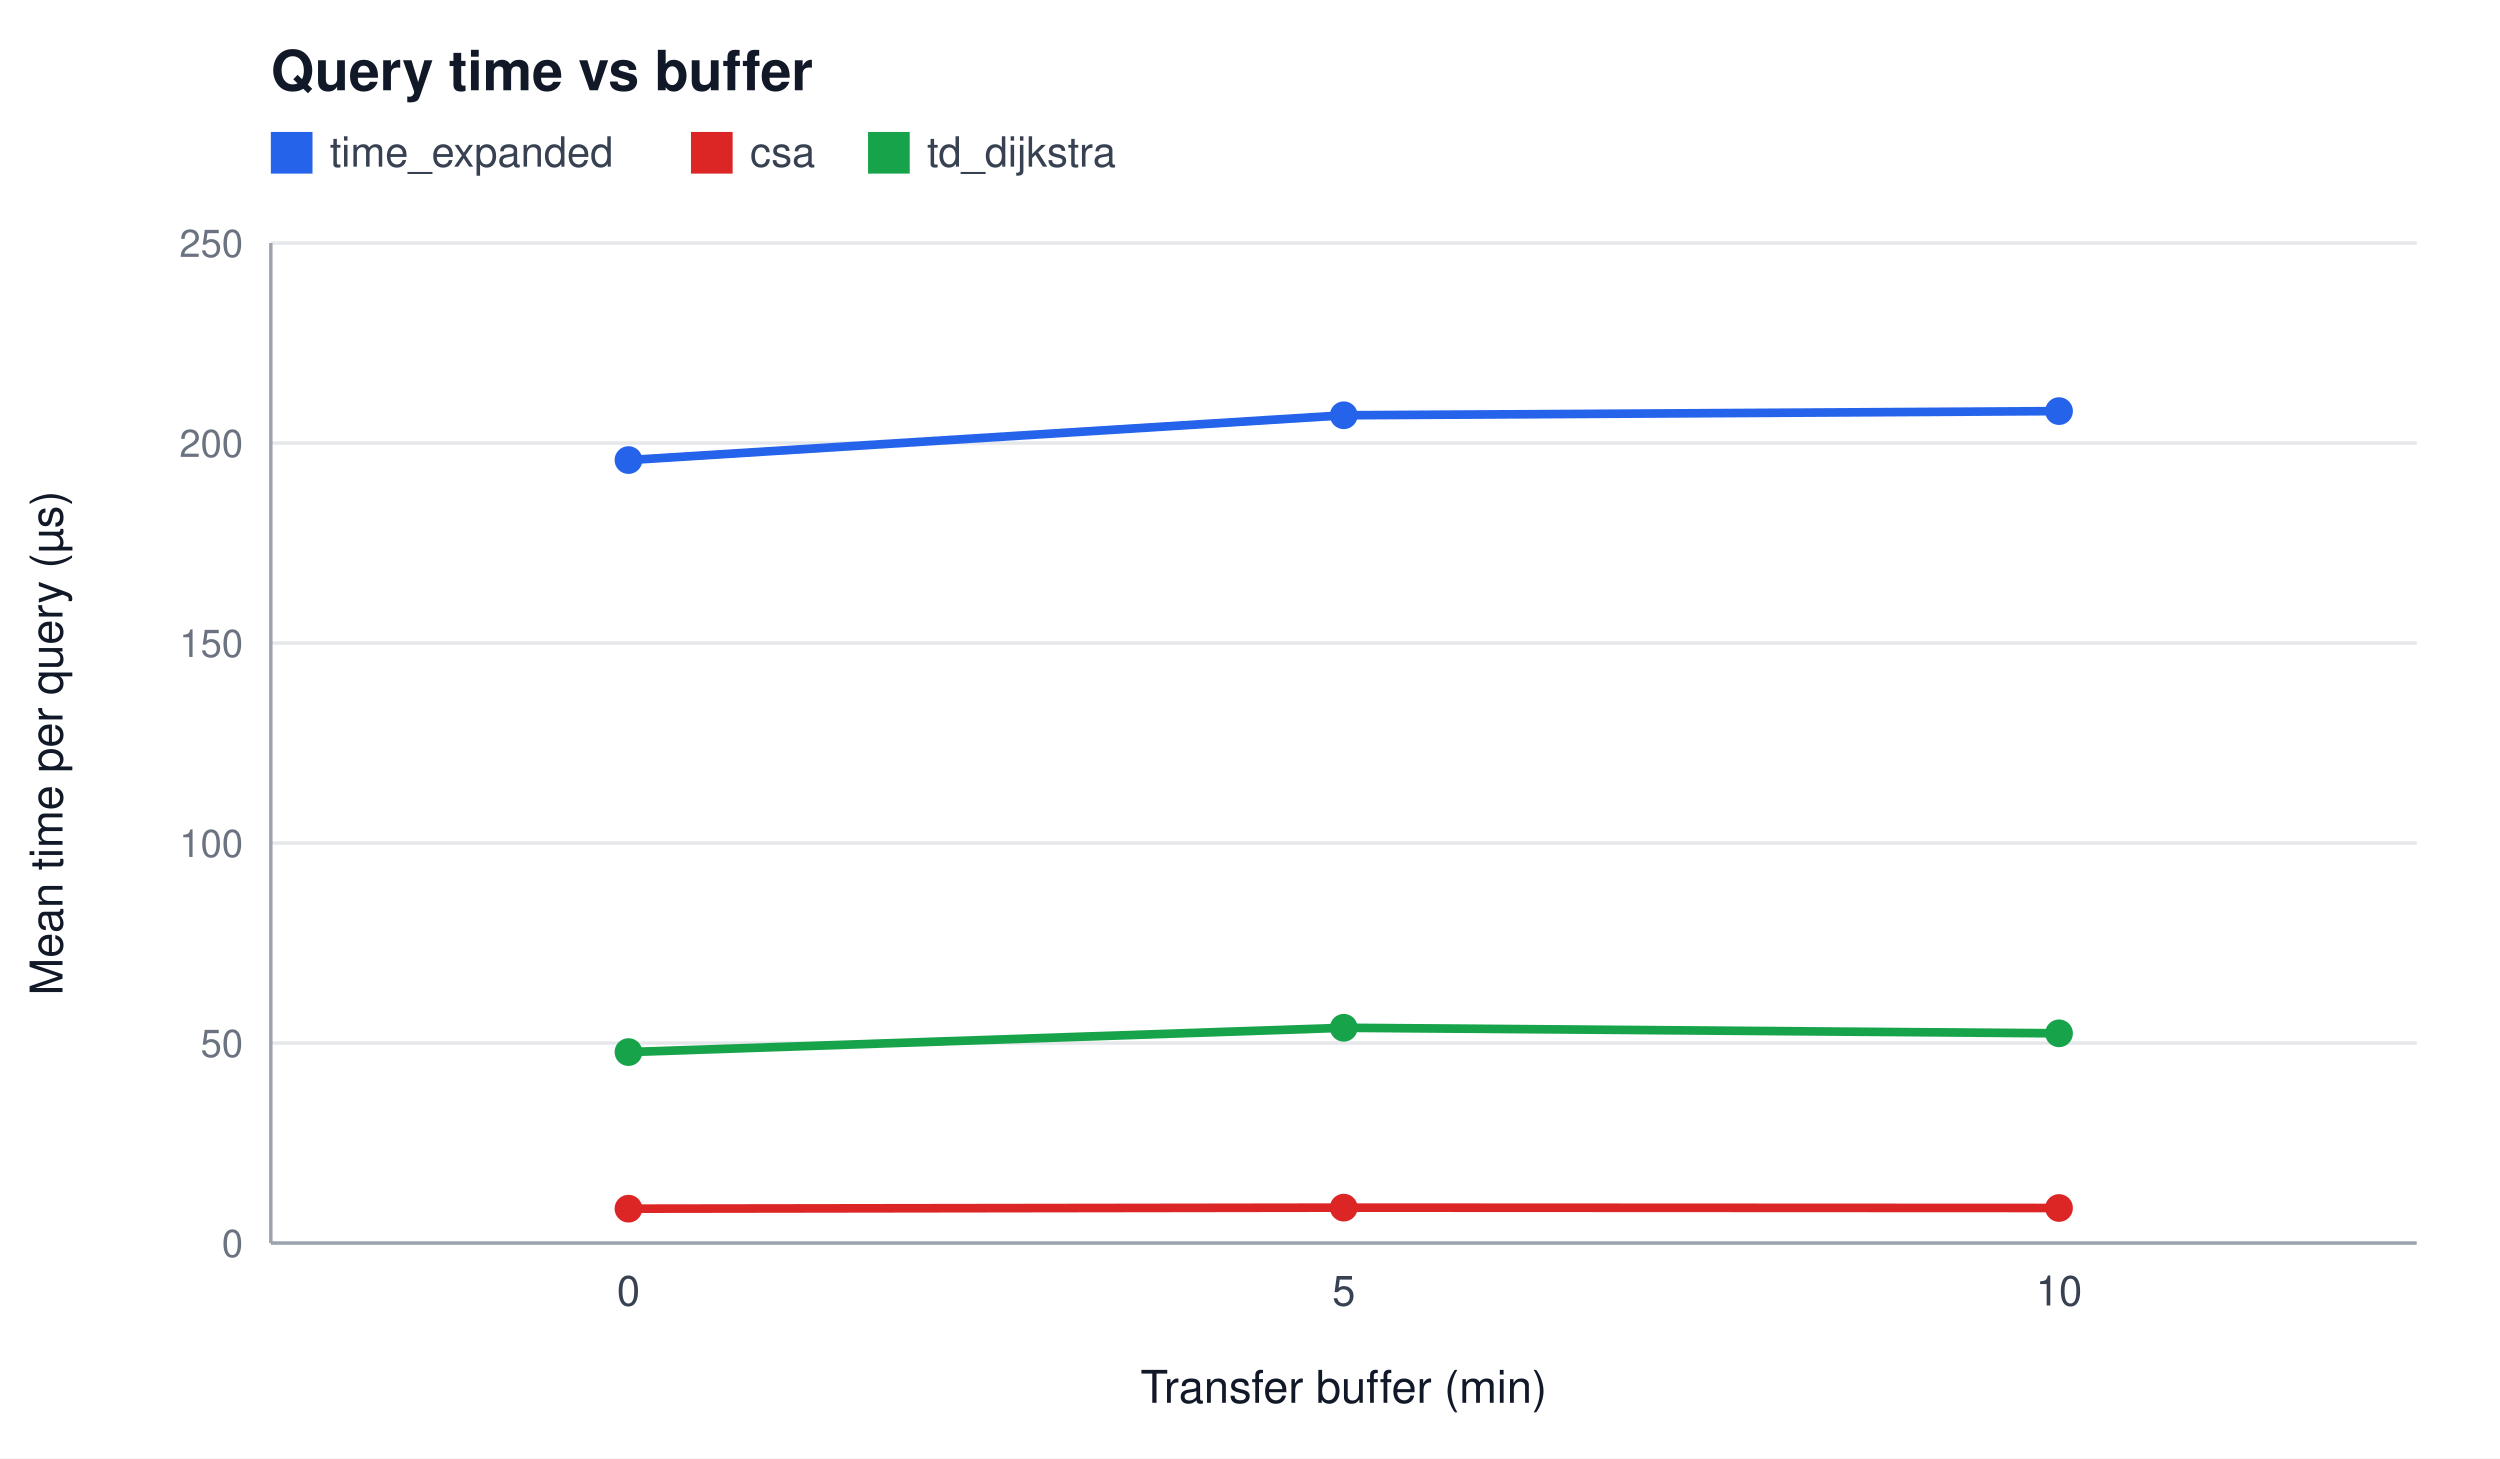
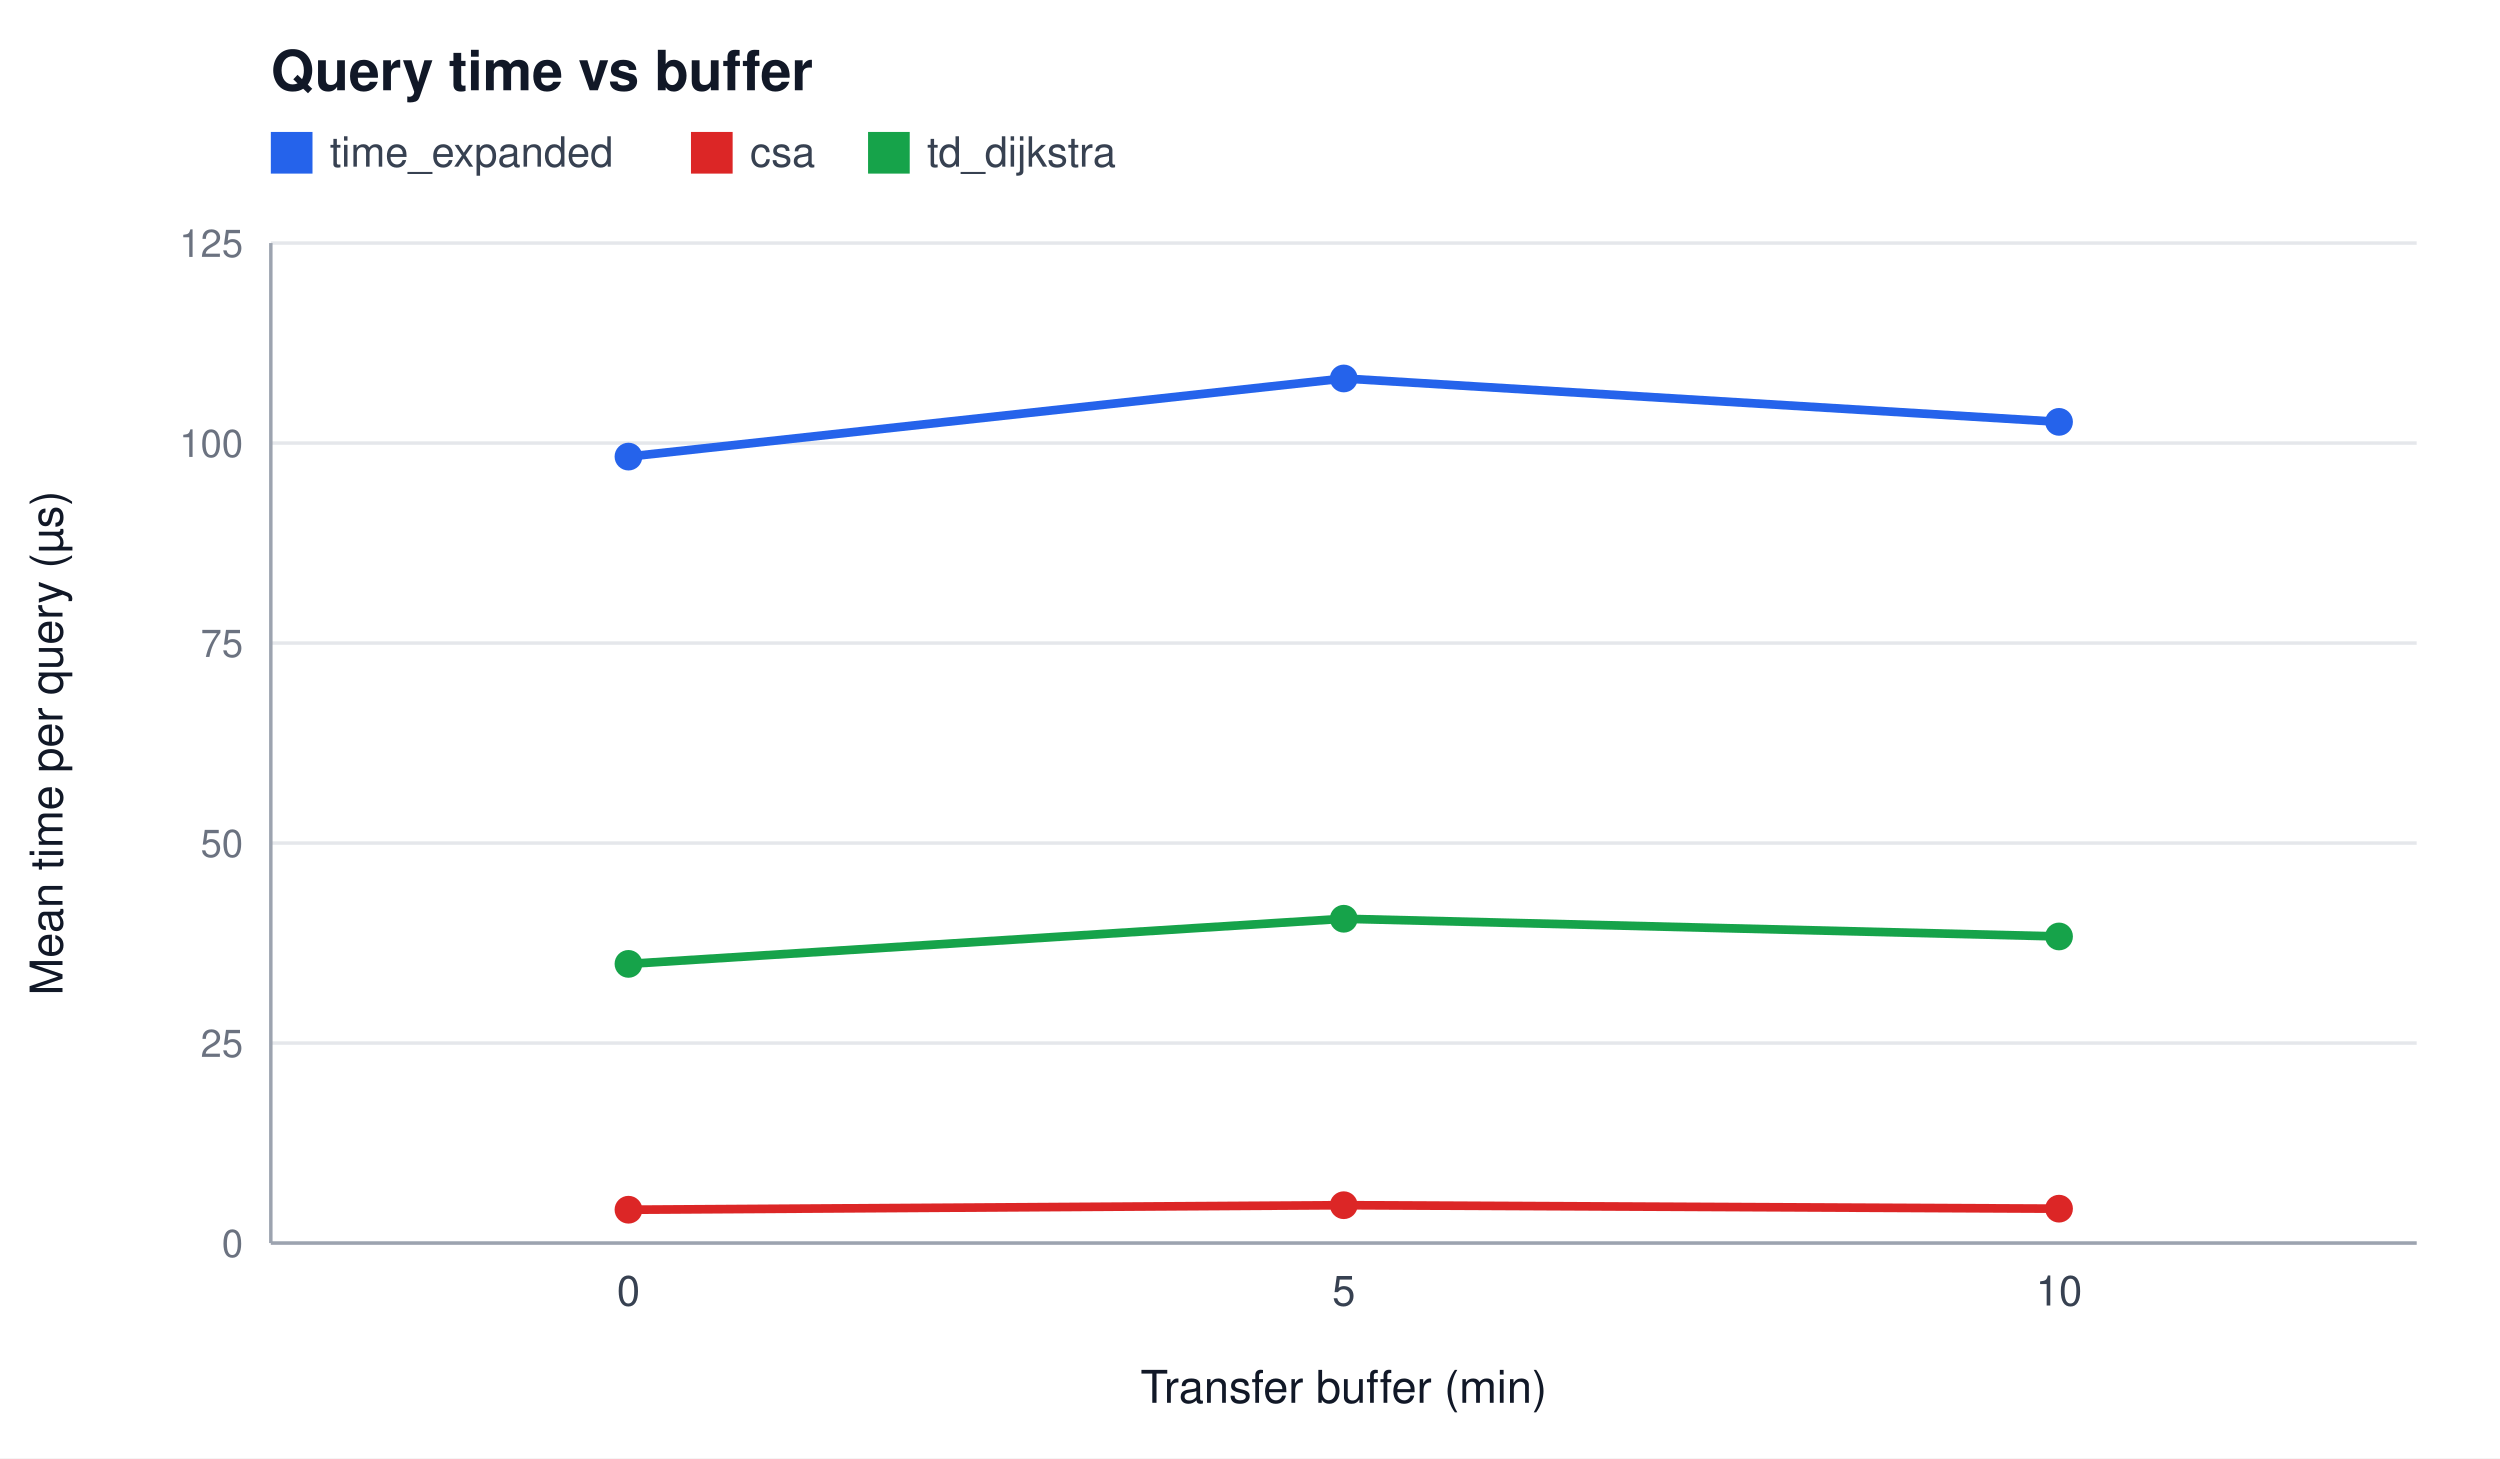
<svg xmlns="http://www.w3.org/2000/svg" width="720" height="420" viewBox="0 0 720 420" font-family="Helvetica, Arial, sans-serif">
  <rect width="100%" height="100%" fill="#ffffff" />
  <text x="78" y="26" font-size="16" font-weight="bold" fill="#111827">Query time vs buffer</text>
  <rect x="78.0" y="38" width="12" height="12" fill="#2563eb" />
  <text x="95.0" y="48" font-size="12" fill="#374151">time_expanded</text>
  <rect x="199.0" y="38" width="12" height="12" fill="#dc2626" />
  <text x="216.0" y="48" font-size="12" fill="#374151">csa</text>
  <rect x="250.0" y="38" width="12" height="12" fill="#16a34a" />
  <text x="267.0" y="48" font-size="12" fill="#374151">td_dijkstra</text>
  <line x1="78" x2="696" y1="358.0" y2="358.0" stroke="#e5e7eb" />
  <text x="70" y="362.0" text-anchor="end" font-size="11" fill="#6b7280">0</text>
  <line x1="78" x2="696" y1="300.4" y2="300.4" stroke="#e5e7eb" />
-   <text x="70" y="304.4" text-anchor="end" font-size="11" fill="#6b7280">50</text>
+   <text x="70" y="304.4" text-anchor="end" font-size="11" fill="#6b7280">25</text>
  <line x1="78" x2="696" y1="242.8" y2="242.8" stroke="#e5e7eb" />
-   <text x="70" y="246.8" text-anchor="end" font-size="11" fill="#6b7280">100</text>
+   <text x="70" y="246.8" text-anchor="end" font-size="11" fill="#6b7280">50</text>
  <line x1="78" x2="696" y1="185.2" y2="185.2" stroke="#e5e7eb" />
-   <text x="70" y="189.2" text-anchor="end" font-size="11" fill="#6b7280">150</text>
+   <text x="70" y="189.2" text-anchor="end" font-size="11" fill="#6b7280">75</text>
  <line x1="78" x2="696" y1="127.6" y2="127.6" stroke="#e5e7eb" />
-   <text x="70" y="131.6" text-anchor="end" font-size="11" fill="#6b7280">200</text>
+   <text x="70" y="131.6" text-anchor="end" font-size="11" fill="#6b7280">100</text>
  <line x1="78" x2="696" y1="70.0" y2="70.0" stroke="#e5e7eb" />
-   <text x="70" y="74.0" text-anchor="end" font-size="11" fill="#6b7280">250</text>
+   <text x="70" y="74.0" text-anchor="end" font-size="11" fill="#6b7280">125</text>
  <line x1="78" x2="78" y1="70" y2="358" stroke="#9ca3af" />
  <line x1="78" x2="696" y1="358" y2="358" stroke="#9ca3af" />
  <text x="181.0" y="376" text-anchor="middle" font-size="12" fill="#374151">0</text>
  <text x="387.0" y="376" text-anchor="middle" font-size="12" fill="#374151">5</text>
  <text x="593.0" y="376" text-anchor="middle" font-size="12" fill="#374151">10</text>
  <text x="387" y="404" text-anchor="middle" font-size="13" fill="#111827">Transfer buffer (min)</text>
  <text transform="translate(18,214) rotate(-90)" text-anchor="middle" font-size="13" fill="#111827">Mean time per query (µs)</text>
-   <path d="M181.0,132.5 L387.0,119.6 L593.0,118.4" fill="none" stroke="#2563eb" stroke-width="2.5" />
-   <circle cx="181.0" cy="132.5" r="4" fill="#2563eb" />
-   <circle cx="387.0" cy="119.6" r="4" fill="#2563eb" />
-   <circle cx="593.0" cy="118.4" r="4" fill="#2563eb" />
-   <path d="M181.0,348.1 L387.0,347.8 L593.0,347.9" fill="none" stroke="#dc2626" stroke-width="2.5" />
-   <circle cx="181.0" cy="348.1" r="4" fill="#dc2626" />
-   <circle cx="387.0" cy="347.8" r="4" fill="#dc2626" />
-   <circle cx="593.0" cy="347.9" r="4" fill="#dc2626" />
-   <path d="M181.0,303.0 L387.0,296.0 L593.0,297.6" fill="none" stroke="#16a34a" stroke-width="2.5" />
-   <circle cx="181.0" cy="303.0" r="4" fill="#16a34a" />
-   <circle cx="387.0" cy="296.0" r="4" fill="#16a34a" />
-   <circle cx="593.0" cy="297.6" r="4" fill="#16a34a" />
+   <path d="M181.0,131.5 L387.0,109.0 L593.0,121.5" fill="none" stroke="#2563eb" stroke-width="2.5" />
+   <circle cx="181.0" cy="131.5" r="4" fill="#2563eb" />
+   <circle cx="387.0" cy="109.0" r="4" fill="#2563eb" />
+   <circle cx="593.0" cy="121.5" r="4" fill="#2563eb" />
+   <path d="M181.0,348.4 L387.0,347.1 L593.0,348.1" fill="none" stroke="#dc2626" stroke-width="2.5" />
+   <circle cx="181.0" cy="348.4" r="4" fill="#dc2626" />
+   <circle cx="387.0" cy="347.1" r="4" fill="#dc2626" />
+   <circle cx="593.0" cy="348.1" r="4" fill="#dc2626" />
+   <path d="M181.0,277.6 L387.0,264.6 L593.0,269.7" fill="none" stroke="#16a34a" stroke-width="2.5" />
+   <circle cx="181.0" cy="277.6" r="4" fill="#16a34a" />
+   <circle cx="387.0" cy="264.6" r="4" fill="#16a34a" />
+   <circle cx="593.0" cy="269.7" r="4" fill="#16a34a" />
</svg>
